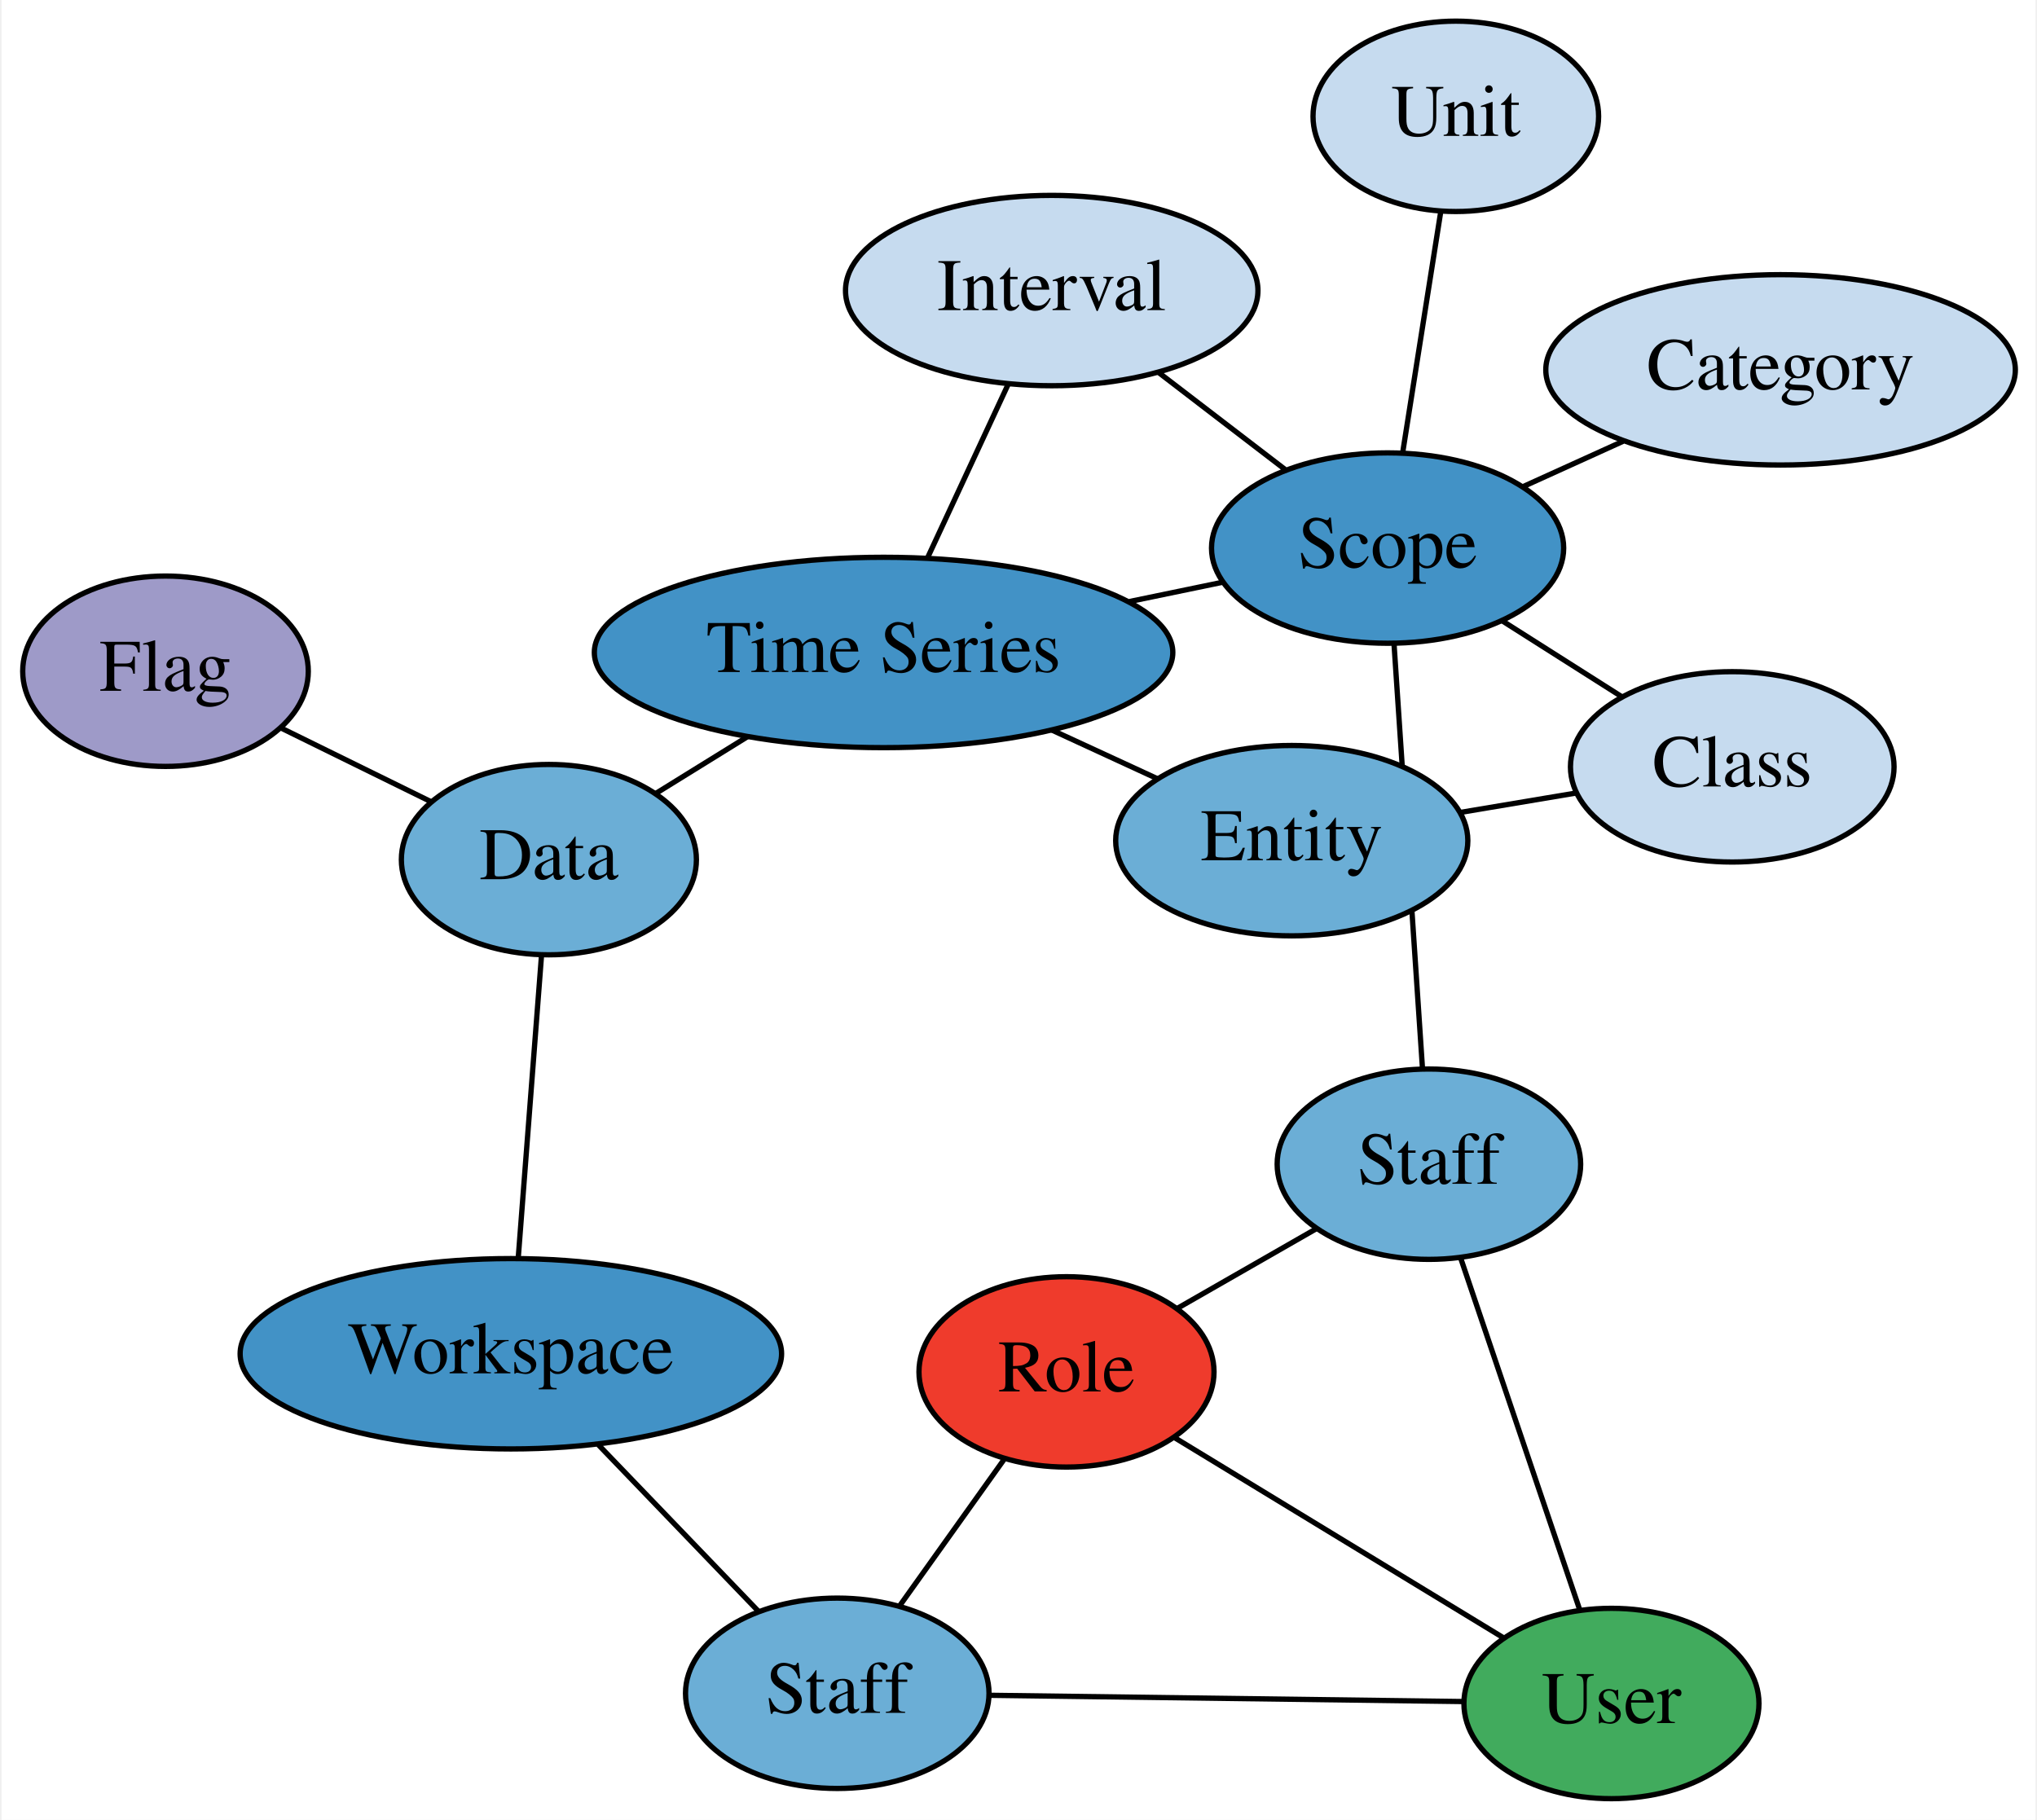
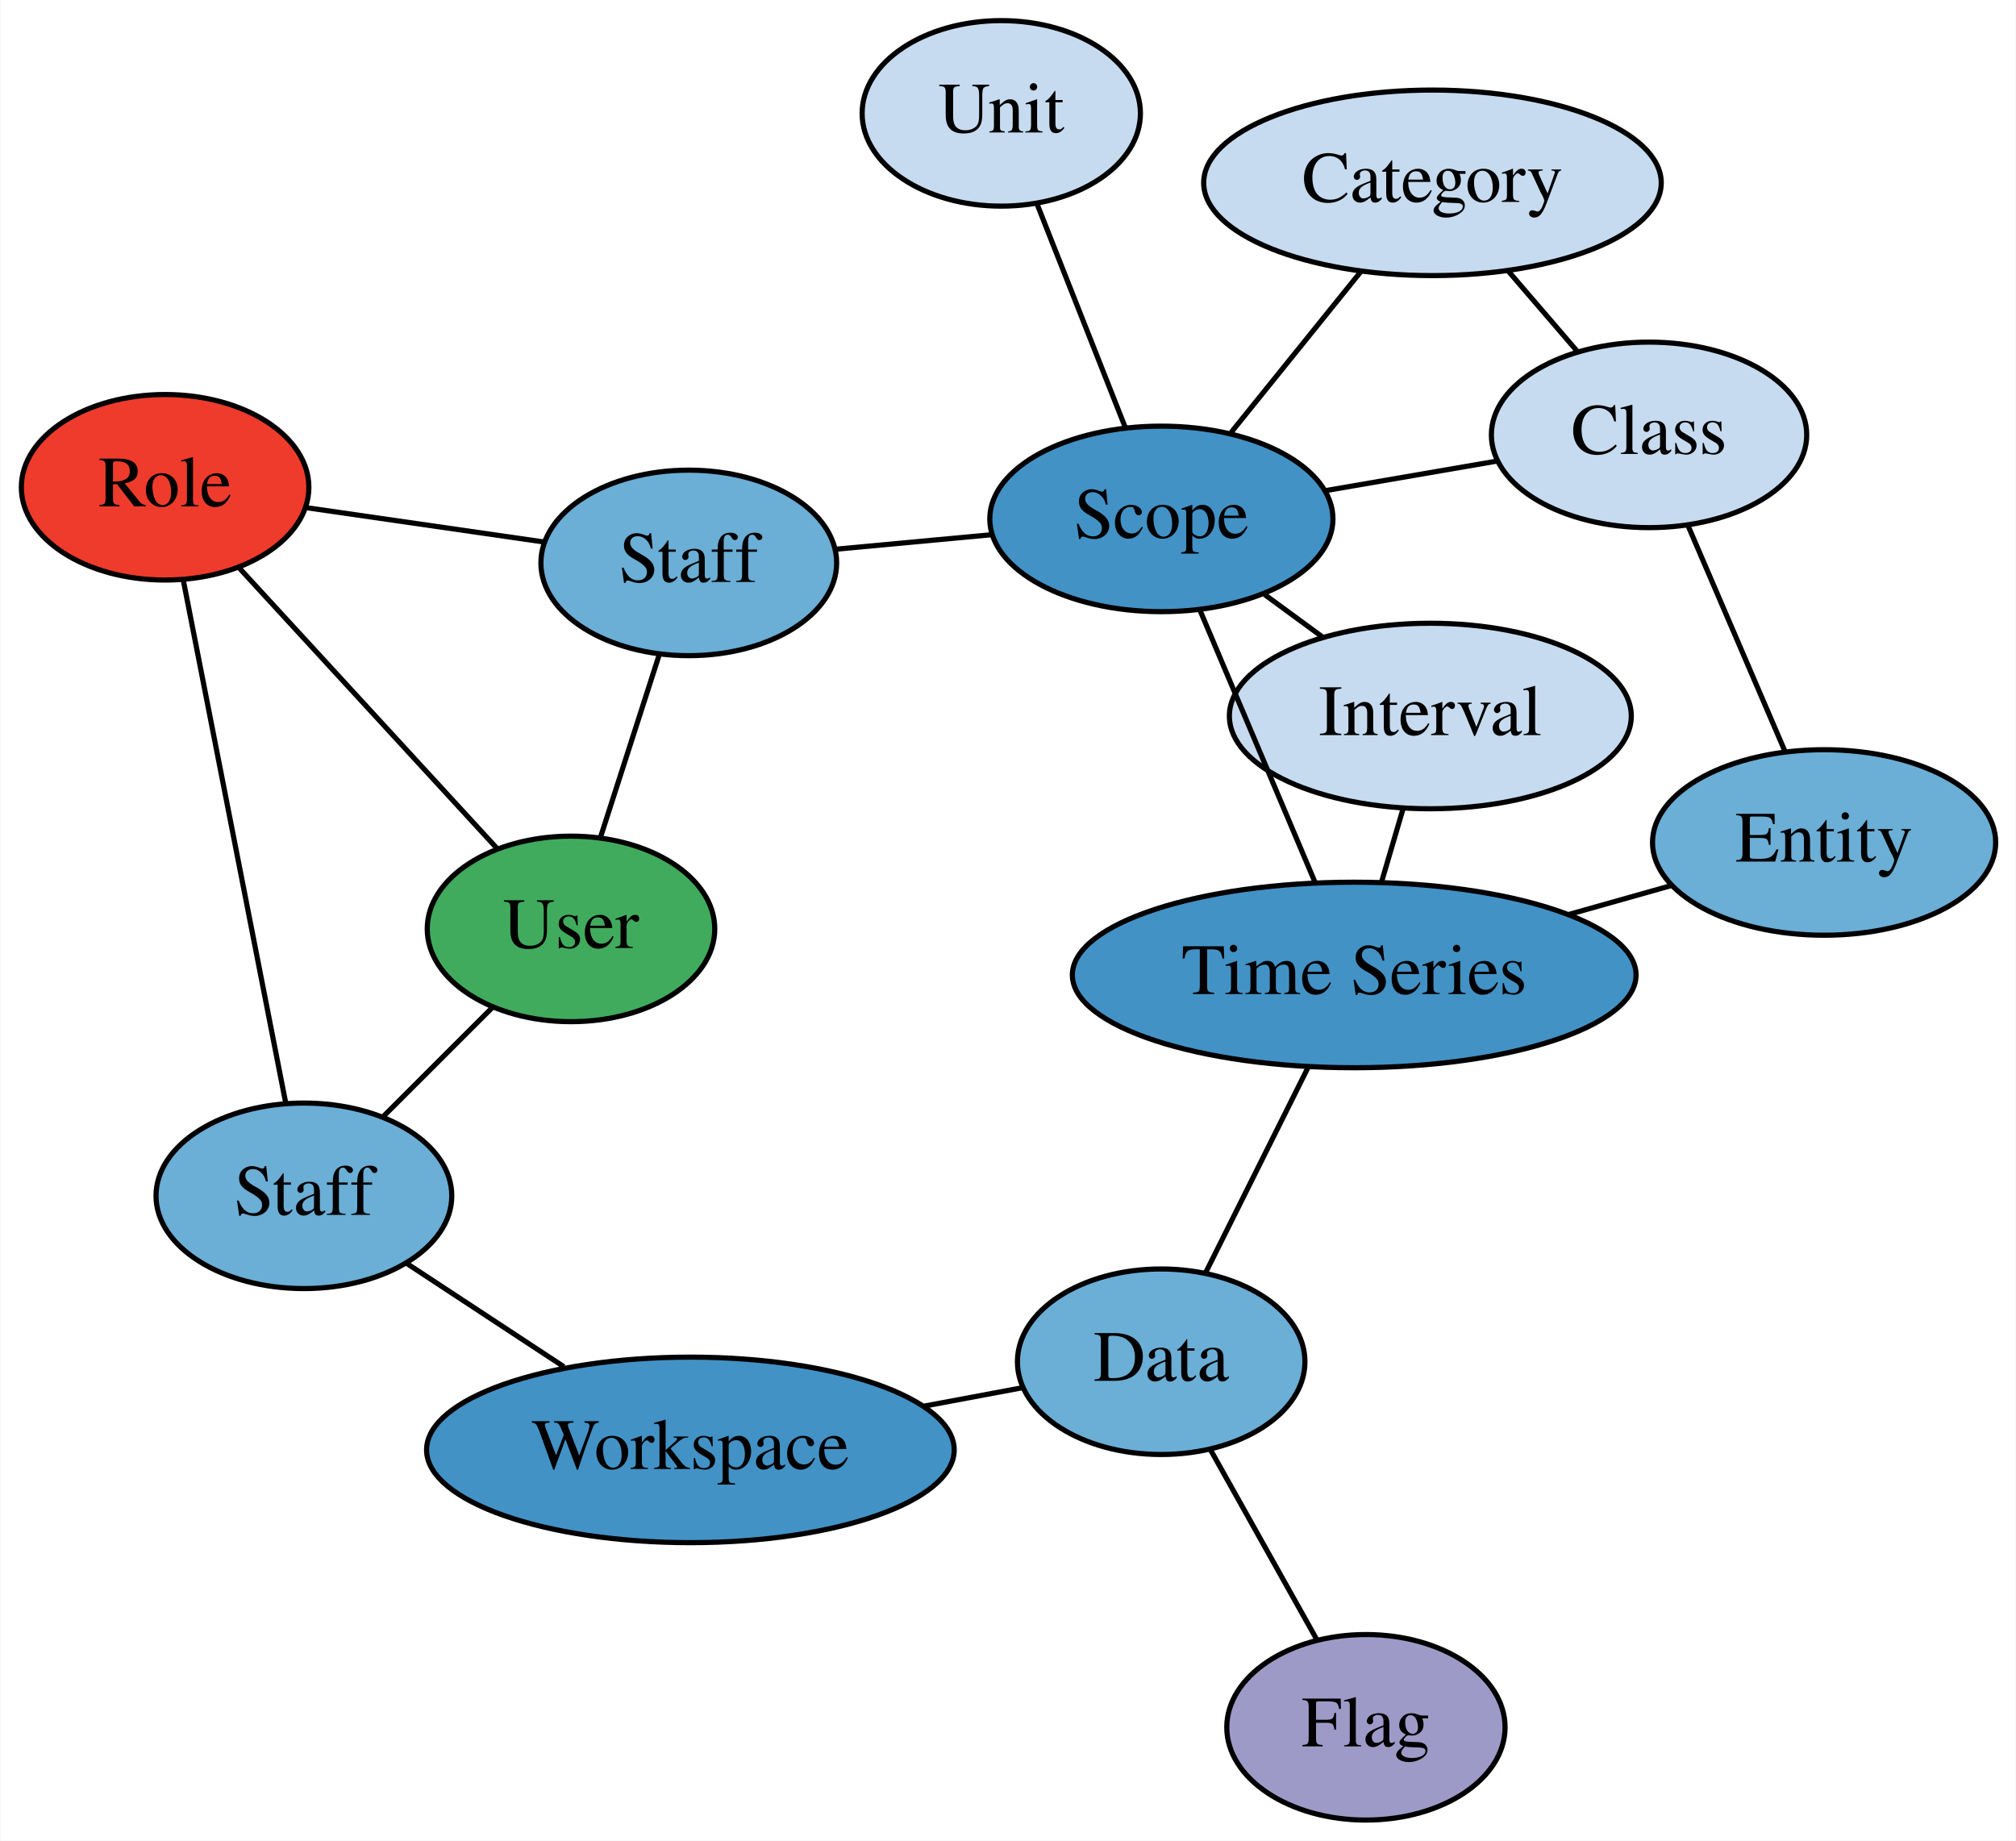
- <svg xmlns="http://www.w3.org/2000/svg" width="385pt" height="344pt" viewBox="0.00 0.00 384.58 344.15">
-   <g id="graph0" class="graph" transform="scale(1 1) rotate(0) translate(4 341.539)">
-     <polygon fill="white" stroke="none" points="-4,2.614 -4,-341.539 380.583,-341.539 380.583,2.614 -4,2.614" />
+ <svg xmlns="http://www.w3.org/2000/svg" width="391pt" height="357pt" viewBox="0.00 0.00 391.01 357.17">
+   <g id="graph0" class="graph" transform="scale(1 1) rotate(0) translate(4 353.169)">
+     <polygon fill="white" stroke="none" points="-4,4 -4,-353.169 387.008,-353.169 387.008,4 -4,4" />
    <g id="node1" class="node">
-       <ellipse fill="#4292c6" stroke="black" cx="92.302" cy="-85.525" rx="51.191" ry="18" />
-       <text text-anchor="middle" x="92.302" y="-81.825" font-family="Times,serif" font-size="14.00">Workspace</text>
+       <ellipse fill="#41ab5d" stroke="black" cx="106.709" cy="-172.921" rx="27.895" ry="18" />
+       <text text-anchor="middle" x="106.709" y="-169.221" font-family="Times,serif" font-size="14.00">User</text>
+     </g>
+     <g id="node2" class="node">
+       <ellipse fill="#6baed6" stroke="black" cx="129.562" cy="-243.942" rx="28.695" ry="18" />
+       <text text-anchor="middle" x="129.562" y="-240.242" font-family="Times,serif" font-size="14.00">Staff</text>
+     </g>
+     <g id="edge7" class="edge">
+       <path fill="none" stroke="black" d="M112.476,-190.842C115.966,-201.691 120.4,-215.47 123.876,-226.272" />
+     </g>
+     <g id="node7" class="node">
+       <ellipse fill="#6baed6" stroke="black" cx="54.882" cy="-121.13" rx="28.695" ry="18" />
+       <text text-anchor="middle" x="54.882" y="-117.43" font-family="Times,serif" font-size="14.00">Staff</text>
+     </g>
+     <g id="edge5" class="edge">
+       <path fill="none" stroke="black" d="M91.439,-157.662C84.751,-150.978 76.918,-143.15 70.222,-136.459" />
+     </g>
+     <g id="node12" class="node">
+       <ellipse fill="#ef3b2c" stroke="black" cx="27.948" cy="-258.616" rx="27.895" ry="18" />
+       <text text-anchor="middle" x="27.948" y="-254.916" font-family="Times,serif" font-size="14.00">Role</text>
+     </g>
+     <g id="edge9" class="edge">
+       <path fill="none" stroke="black" d="M92.263,-188.638C78.052,-204.1 56.481,-227.57 42.302,-242.997" />
    </g>
    <g id="node3" class="node">
-       <ellipse fill="#6baed6" stroke="black" cx="99.493" cy="-178.973" rx="27.895" ry="18" />
-       <text text-anchor="middle" x="99.493" y="-175.273" font-family="Times,serif" font-size="14.00">Data</text>
+       <ellipse fill="#6baed6" stroke="black" cx="221.229" cy="-88.936" rx="27.895" ry="18" />
+       <text text-anchor="middle" x="221.229" y="-85.237" font-family="Times,serif" font-size="14.00">Data</text>
+     </g>
+     <g id="node4" class="node">
+       <ellipse fill="#9e9ac8" stroke="black" cx="260.956" cy="-18" rx="27" ry="18" />
+       <text text-anchor="middle" x="260.956" y="-14.3" font-family="Times,serif" font-size="14.00">Flag</text>
+     </g>
+     <g id="edge16" class="edge">
+       <path fill="none" stroke="black" d="M251.339,-35.172C245.093,-46.325 236.986,-60.801 230.757,-71.923" />
+     </g>
+     <g id="node5" class="node">
+       <ellipse fill="#c6dbef" stroke="black" cx="273.869" cy="-317.692" rx="44.393" ry="18" />
+       <text text-anchor="middle" x="273.869" y="-313.992" font-family="Times,serif" font-size="14.00">Category</text>
+     </g>
+     <g id="node11" class="node">
+       <ellipse fill="#4292c6" stroke="black" cx="221.264" cy="-252.48" rx="33.295" ry="18" />
+       <text text-anchor="middle" x="221.264" y="-248.78" font-family="Times,serif" font-size="14.00">Scope</text>
+     </g>
+     <g id="edge2" class="edge">
+       <path fill="none" stroke="black" d="M260.048,-300.558C252.255,-290.898 242.559,-278.878 234.811,-269.273" />
+     </g>
+     <g id="node14" class="node">
+       <ellipse fill="#c6dbef" stroke="black" cx="315.894" cy="-268.785" rx="30.595" ry="18" />
+       <text text-anchor="middle" x="315.894" y="-265.085" font-family="Times,serif" font-size="14.00">Class</text>
+     </g>
+     <g id="edge11" class="edge">
+       <path fill="none" stroke="black" d="M288.567,-300.587C292.922,-295.518 297.676,-289.985 301.98,-284.977" />
+     </g>
+     <g id="node6" class="node">
+       <ellipse fill="#c6dbef" stroke="black" cx="273.455" cy="-214.234" rx="38.993" ry="18" />
+       <text text-anchor="middle" x="273.455" y="-210.534" font-family="Times,serif" font-size="14.00">Interval</text>
+     </g>
+     <g id="node13" class="node">
+       <ellipse fill="#4292c6" stroke="black" cx="258.684" cy="-163.984" rx="54.691" ry="18" />
+       <text text-anchor="middle" x="258.684" y="-160.284" font-family="Times,serif" font-size="14.00">Time Series</text>
+     </g>
+     <g id="edge4" class="edge">
+       <path fill="none" stroke="black" d="M268.205,-196.376C266.845,-191.75 265.38,-186.764 264.016,-182.123" />
+     </g>
+     <g id="node8" class="node">
+       <ellipse fill="#6baed6" stroke="black" cx="349.861" cy="-189.695" rx="33.295" ry="18" />
+       <text text-anchor="middle" x="349.861" y="-185.995" font-family="Times,serif" font-size="14.00">Entity</text>
+     </g>
+     <g id="edge3" class="edge">
+       <path fill="none" stroke="black" d="M320.258,-181.347C313.914,-179.558 307.098,-177.636 300.394,-175.746" />
+     </g>
+     <g id="node9" class="node">
+       <ellipse fill="#c6dbef" stroke="black" cx="190.2" cy="-331.169" rx="27" ry="18" />
+       <text text-anchor="middle" x="190.2" y="-327.469" font-family="Times,serif" font-size="14.00">Unit</text>
+     </g>
+     <g id="edge19" class="edge">
+       <path fill="none" stroke="black" d="M197.094,-313.705C202.206,-300.756 209.149,-283.169 214.282,-270.167" />
+     </g>
+     <g id="node10" class="node">
+       <ellipse fill="#4292c6" stroke="black" cx="129.876" cy="-71.829" rx="51.191" ry="18" />
+       <text text-anchor="middle" x="129.876" y="-68.129" font-family="Times,serif" font-size="14.00">Workspace</text>
+     </g>
+     <g id="edge12" class="edge">
+       <path fill="none" stroke="black" d="M175.285,-80.333C181.733,-81.54 188.188,-82.749 194.137,-83.863" />
+     </g>
+     <g id="edge18" class="edge">
+       <path fill="none" stroke="black" d="M105.32,-87.972C95.409,-94.487 84.124,-101.906 74.745,-108.072" />
+     </g>
+     <g id="edge14" class="edge">
+       <path fill="none" stroke="black" d="M188.417,-249.422C178.446,-248.493 167.582,-247.482 157.933,-246.584" />
+     </g>
+     <g id="edge1" class="edge">
+       <path fill="none" stroke="black" d="M241.293,-237.802C244.973,-235.106 248.822,-232.285 252.527,-229.57" />
+     </g>
+     <g id="edge6" class="edge">
+       <path fill="none" stroke="black" d="M228.837,-234.571C235.329,-219.217 244.634,-197.211 251.122,-181.865" />
+     </g>
+     <g id="edge15" class="edge">
+       <path fill="none" stroke="black" d="M253.038,-257.954C263.776,-259.805 275.716,-261.862 286.281,-263.682" />
+     </g>
+     <g id="edge13" class="edge">
+       <path fill="none" stroke="black" d="M55.446,-254.645C69.787,-252.574 87.292,-250.046 101.688,-247.967" />
+     </g>
+     <g id="edge8" class="edge">
+       <path fill="none" stroke="black" d="M31.469,-240.642C36.631,-214.293 46.198,-165.46 51.36,-139.108" />
    </g>
    <g id="edge17" class="edge">
-       <path fill="none" stroke="black" d="M93.689,-103.543C94.954,-119.984 96.815,-144.168 98.086,-160.692" />
-     </g>
-     <g id="node7" class="node">
-       <ellipse fill="#6baed6" stroke="black" cx="154.02" cy="-21.317" rx="28.695" ry="18" />
-       <text text-anchor="middle" x="154.02" y="-17.617" font-family="Times,serif" font-size="14.00">Staff</text>
-     </g>
-     <g id="edge4" class="edge">
-       <path fill="none" stroke="black" d="M108.842,-68.319C118.268,-58.512 129.985,-46.322 139.124,-36.814" />
-     </g>
-     <g id="node2" class="node">
-       <ellipse fill="#41ab5d" stroke="black" cx="300.407" cy="-19.386" rx="27.895" ry="18" />
-       <text text-anchor="middle" x="300.407" y="-15.686" font-family="Times,serif" font-size="14.00">User</text>
-     </g>
-     <g id="node4" class="node">
-       <ellipse fill="#6baed6" stroke="black" cx="265.891" cy="-121.374" rx="28.695" ry="18" />
-       <text text-anchor="middle" x="265.891" y="-117.674" font-family="Times,serif" font-size="14.00">Staff</text>
-     </g>
-     <g id="edge9" class="edge">
-       <path fill="none" stroke="black" d="M294.395,-37.151C288.098,-55.756 278.264,-84.813 271.95,-103.47" />
-     </g>
-     <g id="edge2" class="edge">
-       <path fill="none" stroke="black" d="M272.182,-19.758C246.426,-20.098 208.542,-20.598 182.658,-20.939" />
-     </g>
-     <g id="node5" class="node">
-       <ellipse fill="#4292c6" stroke="black" cx="258.081" cy="-237.893" rx="33.295" ry="18" />
-       <text text-anchor="middle" x="258.081" y="-234.193" font-family="Times,serif" font-size="14.00">Scope</text>
-     </g>
-     <g id="edge8" class="edge">
-       <path fill="none" stroke="black" d="M259.301,-219.687C260.768,-197.797 263.216,-161.285 264.679,-139.452" />
-     </g>
-     <g id="node10" class="node">
-       <ellipse fill="#4292c6" stroke="black" cx="162.777" cy="-218.149" rx="54.691" ry="18" />
-       <text text-anchor="middle" x="162.777" y="-214.449" font-family="Times,serif" font-size="14.00">Time Series</text>
-     </g>
-     <g id="edge13" class="edge">
-       <path fill="none" stroke="black" d="M226.875,-231.428C221.229,-230.259 215.232,-229.016 209.26,-227.779" />
-     </g>
-     <g id="node13" class="node">
-       <ellipse fill="#c6dbef" stroke="black" cx="323.252" cy="-196.518" rx="30.595" ry="18" />
-       <text text-anchor="middle" x="323.252" y="-192.818" font-family="Times,serif" font-size="14.00">Class</text>
-     </g>
-     <g id="edge6" class="edge">
-       <path fill="none" stroke="black" d="M279.782,-224.116C287.039,-219.508 295.111,-214.384 302.309,-209.814" />
-     </g>
-     <g id="node14" class="node">
-       <ellipse fill="#c6dbef" stroke="black" cx="194.572" cy="-286.591" rx="38.993" ry="18" />
-       <text text-anchor="middle" x="194.572" y="-282.891" font-family="Times,serif" font-size="14.00">Interval</text>
-     </g>
-     <g id="edge5" class="edge">
-       <path fill="none" stroke="black" d="M238.681,-252.769C231.093,-258.587 222.391,-265.26 214.732,-271.133" />
-     </g>
-     <g id="node6" class="node">
-       <ellipse fill="#9e9ac8" stroke="black" cx="27" cy="-214.6" rx="27" ry="18" />
-       <text text-anchor="middle" x="27" y="-210.9" font-family="Times,serif" font-size="14.00">Flag</text>
-     </g>
-     <g id="edge15" class="edge">
-       <path fill="none" stroke="black" d="M48.75,-203.911C57.759,-199.483 68.197,-194.353 77.256,-189.901" />
-     </g>
-     <g id="node8" class="node">
-       <ellipse fill="#6baed6" stroke="black" cx="239.958" cy="-182.558" rx="33.295" ry="18" />
-       <text text-anchor="middle" x="239.958" y="-178.858" font-family="Times,serif" font-size="14.00">Entity</text>
-     </g>
-     <g id="edge11" class="edge">
-       <path fill="none" stroke="black" d="M214.686,-194.212C208.268,-197.172 201.289,-200.39 194.591,-203.479" />
-     </g>
-     <g id="node9" class="node">
-       <ellipse fill="#c6dbef" stroke="black" cx="270.98" cy="-319.539" rx="27" ry="18" />
-       <text text-anchor="middle" x="270.98" y="-315.839" font-family="Times,serif" font-size="14.00">Unit</text>
-     </g>
-     <g id="edge16" class="edge">
-       <path fill="none" stroke="black" d="M268.117,-301.419C265.98,-287.889 263.071,-269.48 260.936,-255.962" />
-     </g>
-     <g id="edge14" class="edge">
-       <path fill="none" stroke="black" d="M137.037,-202.215C131.288,-198.656 125.27,-194.93 119.778,-191.53" />
-     </g>
-     <g id="node11" class="node">
-       <ellipse fill="#ef3b2c" stroke="black" cx="197.365" cy="-82.099" rx="27.895" ry="18" />
-       <text text-anchor="middle" x="197.365" y="-78.399" font-family="Times,serif" font-size="14.00">Role</text>
-     </g>
-     <g id="edge1" class="edge">
-       <path fill="none" stroke="black" d="M217.723,-69.709C235.788,-58.715 262.04,-42.737 280.091,-31.75" />
-     </g>
-     <g id="edge3" class="edge">
-       <path fill="none" stroke="black" d="M218.298,-94.096C226.642,-98.879 236.236,-104.377 244.614,-109.179" />
+       <path fill="none" stroke="black" d="M249.807,-146.198C243.75,-134.062 235.771,-118.074 229.784,-106.077" />
    </g>
    <g id="edge10" class="edge">
-       <path fill="none" stroke="black" d="M185.521,-65.49C179.405,-56.914 171.964,-46.48 165.85,-37.906" />
-     </g>
-     <g id="node12" class="node">
-       <ellipse fill="#c6dbef" stroke="black" cx="332.386" cy="-271.598" rx="44.393" ry="18" />
-       <text text-anchor="middle" x="332.386" y="-267.898" font-family="Times,serif" font-size="14.00">Category</text>
-     </g>
-     <g id="edge7" class="edge">
-       <path fill="none" stroke="black" d="M302.592,-258.083C296.293,-255.226 289.701,-252.235 283.578,-249.458" />
-     </g>
-     <g id="edge12" class="edge">
-       <path fill="none" stroke="black" d="M293.651,-191.557C286.544,-190.365 278.924,-189.088 271.723,-187.881" />
-     </g>
-     <g id="edge18" class="edge">
-       <path fill="none" stroke="black" d="M186.384,-268.966C181.673,-258.826 175.772,-246.122 171.048,-235.953" />
+       <path fill="none" stroke="black" d="M323.432,-251.232C329.022,-238.217 336.613,-220.541 342.226,-207.472" />
    </g>
  </g>
</svg>
